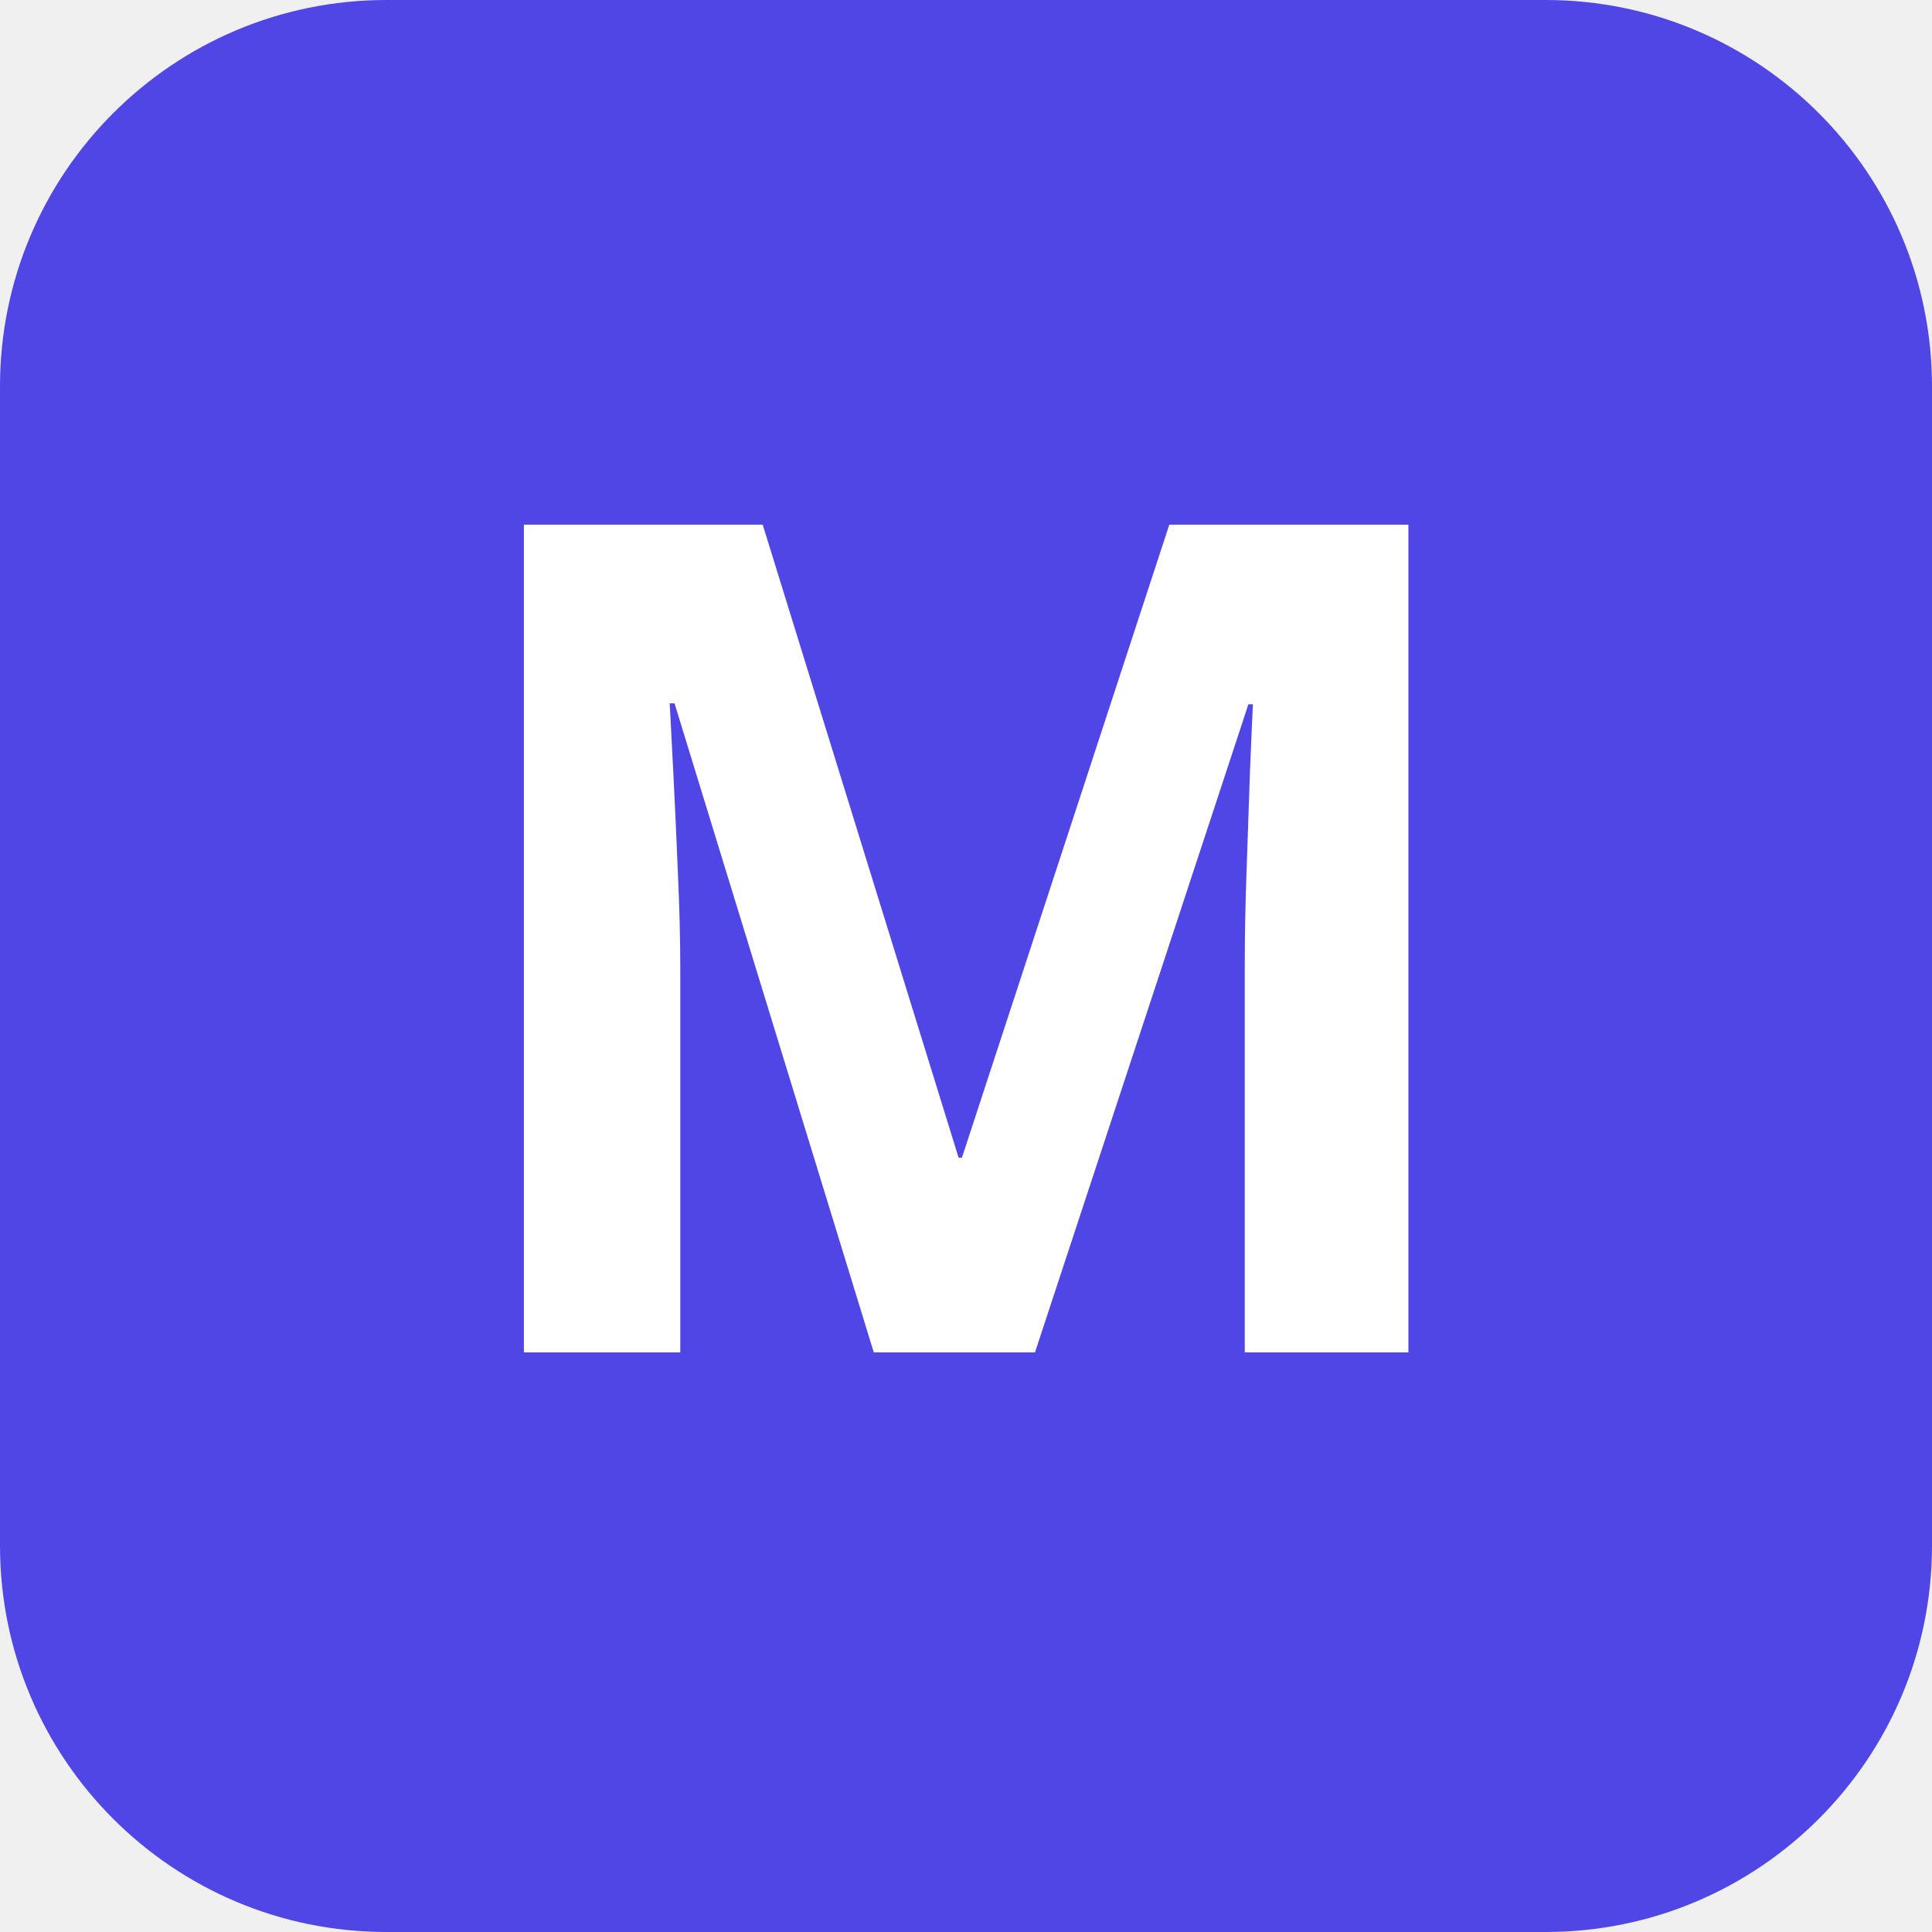
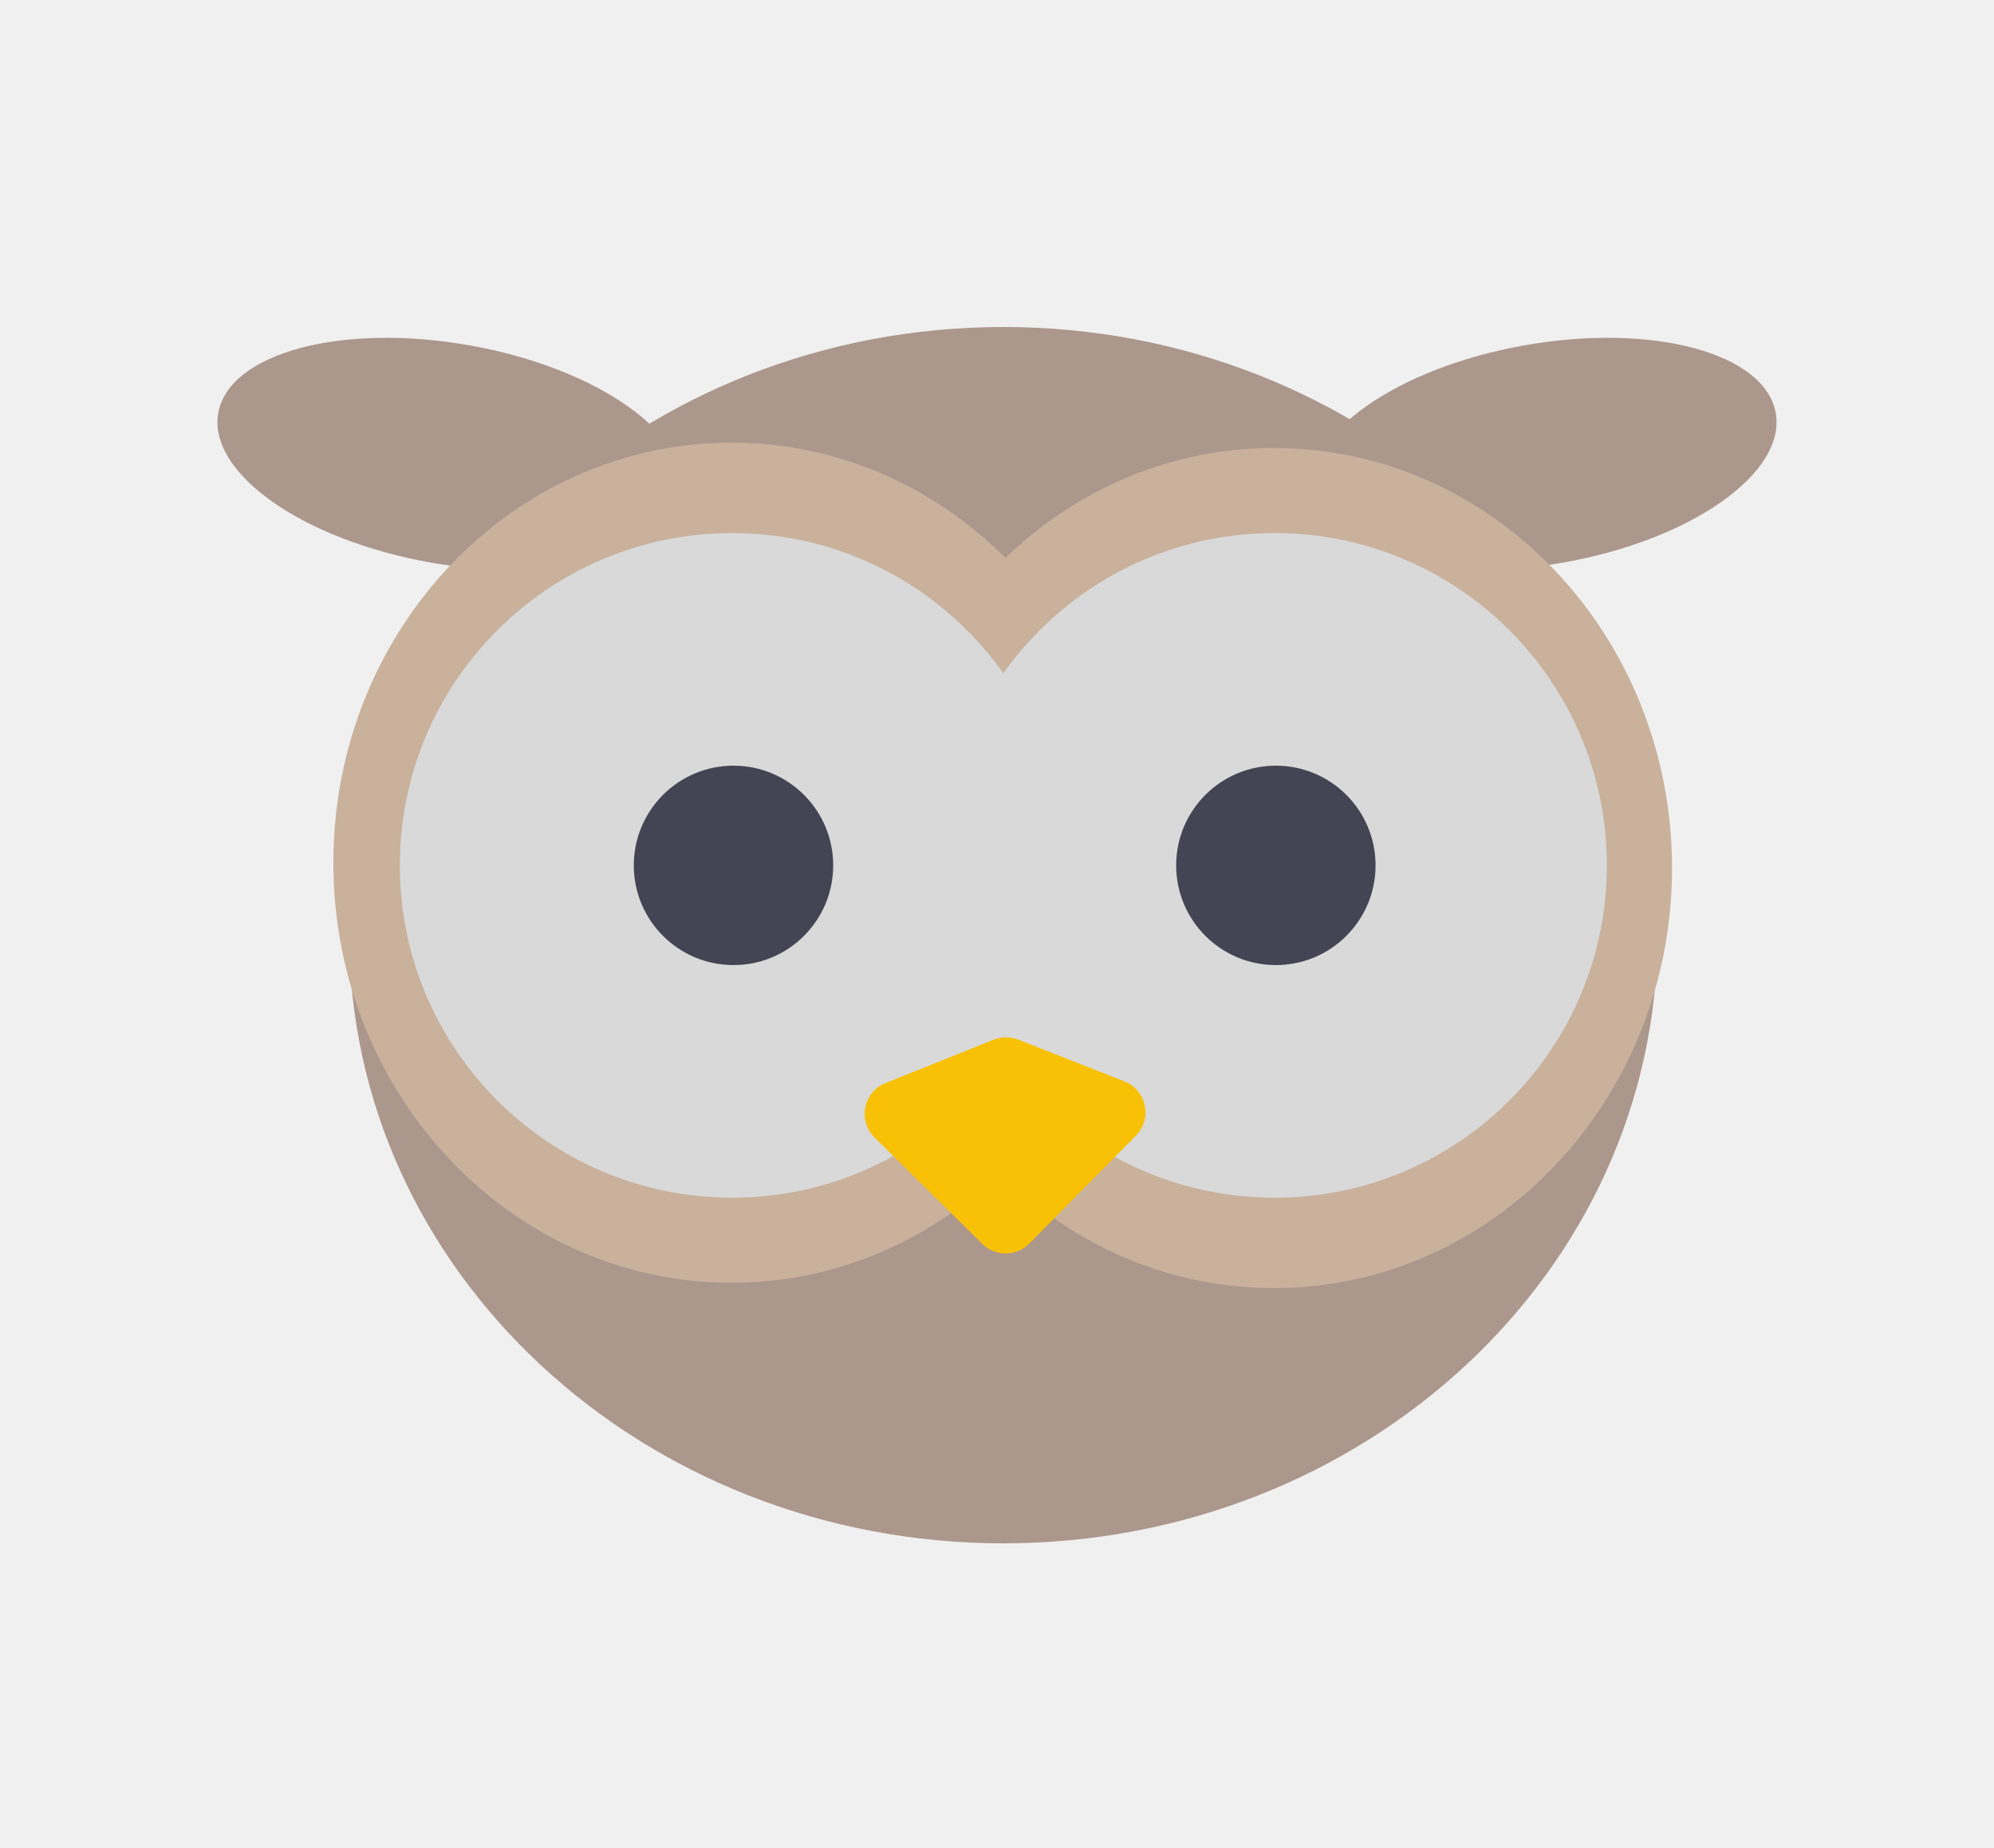
- <svg xmlns="http://www.w3.org/2000/svg" viewBox="0 0 100 100">
-   <rect width="100" height="100" rx="20" fill="#4f46e5" />
-   <text x="50" y="70" font-size="60" font-weight="bold" fill="white" text-anchor="middle" font-family="system-ui, sans-serif">M</text>
+ <svg xmlns="http://www.w3.org/2000/svg" width="1500" height="1390" viewBox="0 0 1500 1390" fill="none">
+   <ellipse cx="754.777" cy="703.5" rx="492" ry="457.5" fill="#AC978D" />
+   <ellipse cx="338.5" cy="341.475" rx="177" ry="83" transform="rotate(10 338.5 341.475)" fill="#AC978D" />
+   <ellipse cx="177" cy="83" rx="177" ry="83" transform="matrix(-0.984808 0.173648 0.173648 0.984808 1321.4 229)" fill="#AC978D" />
+   <ellipse cx="550.277" cy="649" rx="299.5" ry="316" fill="#C9B19C" />
+   <ellipse cx="958.277" cy="653" rx="299.5" ry="316" fill="#C9B19C" />
+   <circle cx="550.777" cy="651" r="250" fill="#D9D9D9" />
+   <circle cx="958.777" cy="651" r="250" fill="#D9D9D9" />
+   <path d="M657.908 855.732C645.098 843.081 649.457 821.446 666.166 814.742L747.496 782.114C753.418 779.738 760.024 779.716 765.961 782.053L845.837 813.495C862.53 820.066 867.074 841.56 854.469 854.324L774.283 935.522C764.581 945.346 748.753 945.445 738.928 935.743L657.908 855.732Z" fill="#F8C105" />
+   <circle cx="551.777" cy="651" r="75" fill="#444454" />
+   <circle cx="959.777" cy="651" r="75" fill="#444454" />
</svg>
